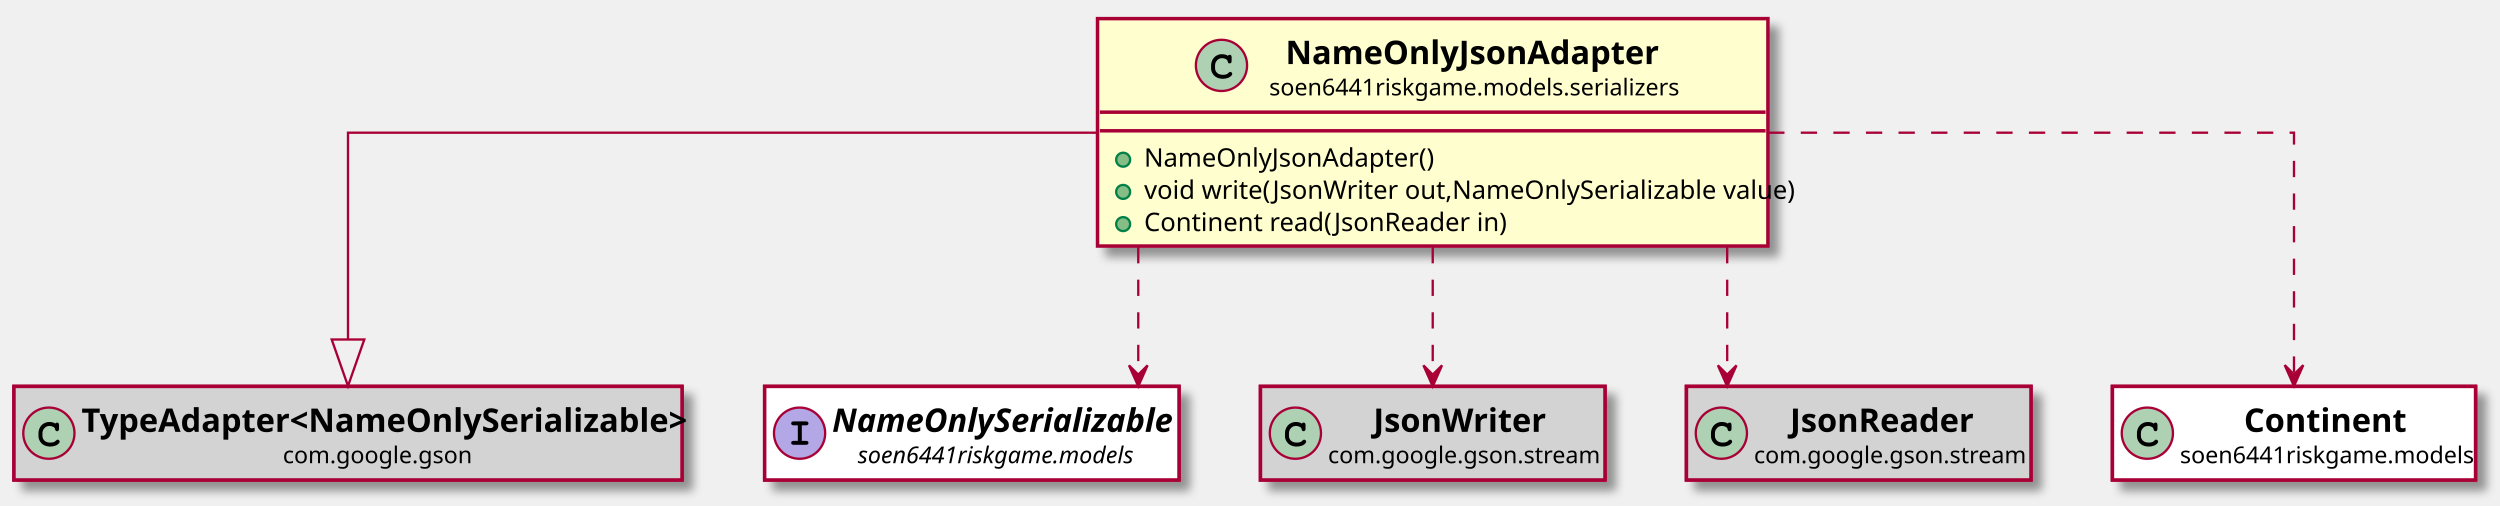
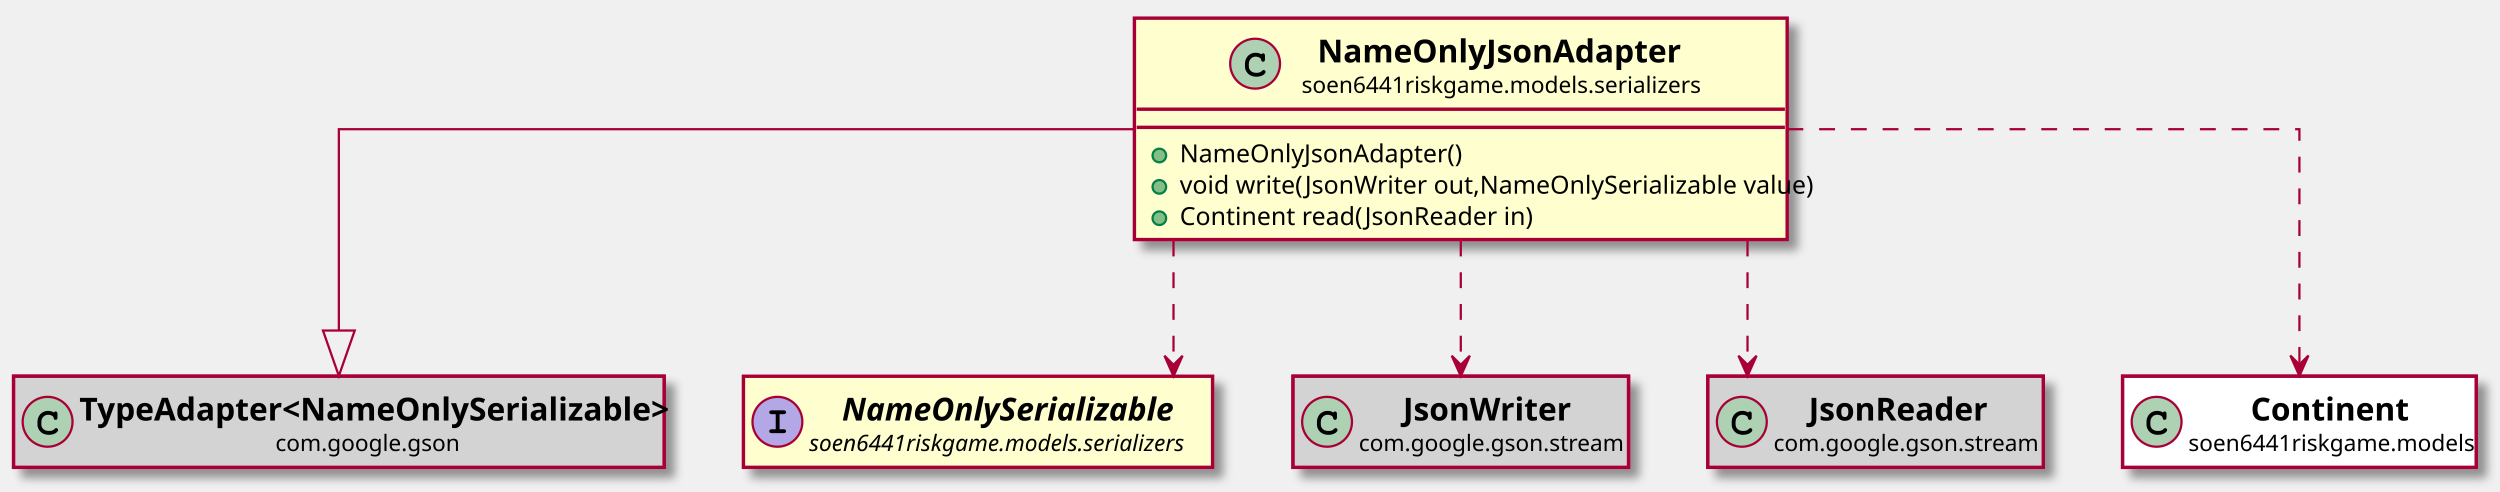
- <svg xmlns="http://www.w3.org/2000/svg" xmlns:xlink="http://www.w3.org/1999/xlink" contentScriptType="application/ecmascript" contentStyleType="text/css" height="217px" preserveAspectRatio="none" style="width:1074px;height:217px;" version="1.1" viewBox="0 0 1074 217" width="1074px" zoomAndPan="magnify">
+ <svg xmlns="http://www.w3.org/2000/svg" xmlns:xlink="http://www.w3.org/1999/xlink" contentScriptType="application/ecmascript" contentStyleType="text/css" height="217px" preserveAspectRatio="none" style="width:1103px;height:217px;" version="1.1" viewBox="0 0 1103 217" width="1103px" zoomAndPan="magnify">
  <defs>
-     <filter height="300%" id="f1bblm05ojvyog" width="300%" x="-1" y="-1">
+     <filter height="300%" id="f18dejuc0gyyho" width="300%" x="-1" y="-1">
      <feGaussianBlur result="blurOut" stdDeviation="2.0" />
      <feColorMatrix in="blurOut" result="blurOut2" type="matrix" values="0 0 0 0 0 0 0 0 0 0 0 0 0 0 0 0 0 0 .4 0" />
      <feOffset dx="4.0" dy="4.0" in="blurOut2" result="blurOut3" />
      <feBlend in="SourceGraphic" in2="blurOut3" mode="normal" />
    </filter>
  </defs>
  <g>
    <a target="_parent" xlink:actuate="onRequest" xlink:href="../../../soen6441riskgame/models/serializers/NameOnlyJsonAdapter.html" xlink:show="new" xlink:title="soen6441riskgame.models.serializers.NameOnlyJsonAdapter" xlink:type="simple">
-       <rect fill="#FEFECE" filter="url(#f1bblm05ojvyog)" height="97.695" id="soen6441riskgame.models.serializers.NameOnlyJsonAdapter" style="stroke: #A80036; stroke-width: 1.5;" width="288" x="471.5" y="8" />
-       <ellipse cx="524.75" cy="28.094" fill="#ADD1B2" rx="11" ry="11" style="stroke: #A80036; stroke-width: 1.0;" />
-       <path d="M527.516,23.969 Q527.672,23.75 527.859,23.641 Q528.047,23.531 528.266,23.531 Q528.641,23.531 528.875,23.789 Q529.109,24.047 529.109,24.656 L529.109,26.109 Q529.109,26.719 528.875,26.984 Q528.641,27.25 528.266,27.25 Q527.922,27.25 527.719,27.047 Q527.516,26.859 527.406,26.344 Q527.359,25.984 527.172,25.797 Q526.844,25.422 526.234,25.203 Q525.625,24.984 525,24.984 Q524.234,24.984 523.602,25.312 Q522.969,25.641 522.477,26.391 Q521.984,27.141 521.984,28.172 L521.984,29.266 Q521.984,30.5 522.875,31.32 Q523.766,32.141 525.359,32.141 Q526.297,32.141 526.953,31.891 Q527.344,31.734 527.766,31.297 Q528.031,31.031 528.18,30.953 Q528.328,30.875 528.531,30.875 Q528.859,30.875 529.117,31.133 Q529.375,31.391 529.375,31.734 Q529.375,32.078 529.031,32.484 Q528.531,33.062 527.734,33.391 Q526.656,33.844 525.359,33.844 Q523.844,33.844 522.641,33.219 Q521.656,32.719 520.969,31.648 Q520.281,30.578 520.281,29.297 L520.281,28.141 Q520.281,26.812 520.898,25.664 Q521.516,24.516 522.609,23.898 Q523.703,23.281 524.938,23.281 Q525.672,23.281 526.32,23.445 Q526.969,23.609 527.516,23.969 Z " />
-       <text fill="#000000" font-family="sans-serif" font-size="14" font-weight="bold" lengthAdjust="spacingAndGlyphs" textLength="159" x="552.25" y="27.533">NameOnlyJsonAdapter</text>
-       <text fill="#000000" font-family="sans-serif" font-size="10" lengthAdjust="spacingAndGlyphs" textLength="173" x="545.25" y="40.99">soen6441riskgame.models.serializers</text>
-       <line style="stroke: #A80036; stroke-width: 1.5;" x1="472.5" x2="758.5" y1="48.188" y2="48.188" />
-       <line style="stroke: #A80036; stroke-width: 1.5;" x1="472.5" x2="758.5" y1="56.188" y2="56.188" />
-       <ellipse cx="482.5" cy="68.606" fill="#84BE84" rx="3" ry="3" style="stroke: #038048; stroke-width: 1.0;" />
-       <text fill="#000000" font-family="sans-serif" font-size="11" lengthAdjust="spacingAndGlyphs" textLength="119" x="491.5" y="71.606">NameOnlyJsonAdapter()</text>
-       <ellipse cx="482.5" cy="82.441" fill="#84BE84" rx="3" ry="3" style="stroke: #038048; stroke-width: 1.0;" />
-       <text fill="#000000" font-family="sans-serif" font-size="11" lengthAdjust="spacingAndGlyphs" textLength="262" x="491.5" y="85.442">void write(JsonWriter out,NameOnlySerializable value)</text>
-       <ellipse cx="482.5" cy="96.277" fill="#84BE84" rx="3" ry="3" style="stroke: #038048; stroke-width: 1.0;" />
-       <text fill="#000000" font-family="sans-serif" font-size="11" lengthAdjust="spacingAndGlyphs" textLength="147" x="491.5" y="99.278">Continent read(JsonReader in)</text>
+       <rect fill="#FEFECE" filter="url(#f18dejuc0gyyho)" height="97.695" id="soen6441riskgame.models.serializers.NameOnlyJsonAdapter" style="stroke: #A80036; stroke-width: 1.5;" width="288" x="500.5" y="8" />
+       <ellipse cx="553.75" cy="28.094" fill="#ADD1B2" rx="11" ry="11" style="stroke: #A80036; stroke-width: 1.0;" />
+       <path d="M556.516,23.969 Q556.672,23.75 556.859,23.641 Q557.047,23.531 557.266,23.531 Q557.641,23.531 557.875,23.789 Q558.109,24.047 558.109,24.656 L558.109,26.109 Q558.109,26.719 557.875,26.984 Q557.641,27.25 557.266,27.25 Q556.922,27.25 556.719,27.047 Q556.516,26.859 556.406,26.344 Q556.359,25.984 556.172,25.797 Q555.844,25.422 555.234,25.203 Q554.625,24.984 554,24.984 Q553.234,24.984 552.602,25.312 Q551.969,25.641 551.477,26.391 Q550.984,27.141 550.984,28.172 L550.984,29.266 Q550.984,30.5 551.875,31.32 Q552.766,32.141 554.359,32.141 Q555.297,32.141 555.953,31.891 Q556.344,31.734 556.766,31.297 Q557.031,31.031 557.18,30.953 Q557.328,30.875 557.531,30.875 Q557.859,30.875 558.117,31.133 Q558.375,31.391 558.375,31.734 Q558.375,32.078 558.031,32.484 Q557.531,33.062 556.734,33.391 Q555.656,33.844 554.359,33.844 Q552.844,33.844 551.641,33.219 Q550.656,32.719 549.969,31.648 Q549.281,30.578 549.281,29.297 L549.281,28.141 Q549.281,26.812 549.898,25.664 Q550.516,24.516 551.609,23.898 Q552.703,23.281 553.938,23.281 Q554.672,23.281 555.32,23.445 Q555.969,23.609 556.516,23.969 Z " />
+       <text fill="#000000" font-family="sans-serif" font-size="14" font-weight="bold" lengthAdjust="spacingAndGlyphs" textLength="159" x="581.25" y="27.533">NameOnlyJsonAdapter</text>
+       <text fill="#000000" font-family="sans-serif" font-size="10" lengthAdjust="spacingAndGlyphs" textLength="173" x="574.25" y="40.99">soen6441riskgame.models.serializers</text>
+       <line style="stroke: #A80036; stroke-width: 1.5;" x1="501.5" x2="787.5" y1="48.188" y2="48.188" />
+       <line style="stroke: #A80036; stroke-width: 1.5;" x1="501.5" x2="787.5" y1="56.188" y2="56.188" />
+       <ellipse cx="511.5" cy="68.606" fill="#84BE84" rx="3" ry="3" style="stroke: #038048; stroke-width: 1.0;" />
+       <text fill="#000000" font-family="sans-serif" font-size="11" lengthAdjust="spacingAndGlyphs" textLength="119" x="520.5" y="71.606">NameOnlyJsonAdapter()</text>
+       <ellipse cx="511.5" cy="82.441" fill="#84BE84" rx="3" ry="3" style="stroke: #038048; stroke-width: 1.0;" />
+       <text fill="#000000" font-family="sans-serif" font-size="11" lengthAdjust="spacingAndGlyphs" textLength="262" x="520.5" y="85.442">void write(JsonWriter out,NameOnlySerializable value)</text>
+       <ellipse cx="511.5" cy="96.277" fill="#84BE84" rx="3" ry="3" style="stroke: #038048; stroke-width: 1.0;" />
+       <text fill="#000000" font-family="sans-serif" font-size="11" lengthAdjust="spacingAndGlyphs" textLength="147" x="520.5" y="99.278">Continent read(JsonReader in)</text>
    </a>
-     <rect fill="#D3D3D3" filter="url(#f1bblm05ojvyog)" height="40.188" id="com.google.gson.TypeAdapterNameOnlySerializable" style="stroke: #A80036; stroke-width: 1.5;" width="287" x="6" y="166" />
+     <rect fill="#D3D3D3" filter="url(#f18dejuc0gyyho)" height="40.188" id="com.google.gson.TypeAdapterNameOnlySerializable" style="stroke: #A80036; stroke-width: 1.5;" width="287" x="6" y="166" />
    <rect fill="#D3D3D3" height="40.188" style="stroke: #A80036; stroke-width: 1.5;" width="287" x="6" y="166" />
    <ellipse cx="21" cy="186.094" fill="#ADD1B2" rx="11" ry="11" style="stroke: #A80036; stroke-width: 1.0;" />
    <path d="M23.766,181.969 Q23.922,181.75 24.109,181.641 Q24.297,181.531 24.516,181.531 Q24.891,181.531 25.125,181.789 Q25.359,182.047 25.359,182.656 L25.359,184.109 Q25.359,184.719 25.125,184.984 Q24.891,185.25 24.516,185.25 Q24.172,185.25 23.969,185.047 Q23.766,184.859 23.656,184.344 Q23.609,183.984 23.422,183.797 Q23.094,183.422 22.484,183.203 Q21.875,182.984 21.25,182.984 Q20.484,182.984 19.852,183.312 Q19.219,183.641 18.727,184.391 Q18.234,185.141 18.234,186.172 L18.234,187.266 Q18.234,188.5 19.125,189.32 Q20.016,190.141 21.609,190.141 Q22.547,190.141 23.203,189.891 Q23.594,189.734 24.016,189.297 Q24.281,189.031 24.43,188.953 Q24.578,188.875 24.781,188.875 Q25.109,188.875 25.367,189.133 Q25.625,189.391 25.625,189.734 Q25.625,190.078 25.281,190.484 Q24.781,191.062 23.984,191.391 Q22.906,191.844 21.609,191.844 Q20.094,191.844 18.891,191.219 Q17.906,190.719 17.219,189.648 Q16.531,188.578 16.531,187.297 L16.531,186.141 Q16.531,184.812 17.148,183.664 Q17.766,182.516 18.859,181.898 Q19.953,181.281 21.188,181.281 Q21.922,181.281 22.57,181.445 Q23.219,181.609 23.766,181.969 Z " />
    <text fill="#000000" font-family="sans-serif" font-size="14" font-weight="bold" lengthAdjust="spacingAndGlyphs" textLength="255" x="35" y="185.533">TypeAdapter&lt;NameOnlySerializable&gt;</text>
    <text fill="#000000" font-family="sans-serif" font-size="10" lengthAdjust="spacingAndGlyphs" textLength="82" x="121.5" y="198.99">com.google.gson</text>
-     <a target="_parent" xlink:actuate="onRequest" xlink:href="../../../soen6441riskgame/models/NameOnlySerializable.html" xlink:show="new" xlink:title="soen6441riskgame.models.NameOnlySerializable" xlink:type="simple">
-       <rect fill="#FFFFFF" filter="url(#f1bblm05ojvyog)" height="40.188" id="soen6441riskgame.models.NameOnlySerializable" style="stroke: #A80036; stroke-width: 1.5;" width="178" x="328.5" y="166" />
-       <rect fill="#FFFFFF" height="40.188" style="stroke: #A80036; stroke-width: 1.5;" width="178" x="328.5" y="166" />
-       <ellipse cx="343.5" cy="186.094" fill="#B4A7E5" rx="11" ry="11" style="stroke: #A80036; stroke-width: 1.0;" />
-       <path d="M344.453,182.734 L344.453,189.391 L346.172,189.391 Q346.781,189.391 347.047,189.625 Q347.312,189.859 347.312,190.25 Q347.312,190.625 347.047,190.859 Q346.781,191.094 346.172,191.094 L341.031,191.094 Q340.422,191.094 340.156,190.859 Q339.891,190.625 339.891,190.234 Q339.891,189.859 340.156,189.625 Q340.422,189.391 341.031,189.391 L342.75,189.391 L342.75,182.734 L341.031,182.734 Q340.422,182.734 340.156,182.5 Q339.891,182.266 339.891,181.875 Q339.891,181.5 340.156,181.266 Q340.422,181.031 341.031,181.031 L346.172,181.031 Q346.781,181.031 347.047,181.266 Q347.312,181.5 347.312,181.875 Q347.312,182.266 347.047,182.5 Q346.781,182.734 346.172,182.734 L344.453,182.734 Z " />
-       <text fill="#000000" font-family="sans-serif" font-size="14" font-style="italic" font-weight="bold" lengthAdjust="spacingAndGlyphs" textLength="146" x="357.5" y="185.533">NameOnlySerializable</text>
-       <text fill="#000000" font-family="sans-serif" font-size="10" font-style="italic" lengthAdjust="spacingAndGlyphs" textLength="124" x="368.5" y="198.99">soen6441riskgame.models</text>
+     <a target="_parent" xlink:actuate="onRequest" xlink:href="../../../soen6441riskgame/models/serializers/NameOnlySerializable.html" xlink:show="new" xlink:title="soen6441riskgame.models.serializers.NameOnlySerializable" xlink:type="simple">
+       <rect fill="#FEFECE" filter="url(#f18dejuc0gyyho)" height="40.188" id="soen6441riskgame.models.serializers.NameOnlySerializable" style="stroke: #A80036; stroke-width: 1.5;" width="207" x="328" y="166" />
+       <ellipse cx="343" cy="186.094" fill="#B4A7E5" rx="11" ry="11" style="stroke: #A80036; stroke-width: 1.0;" />
+       <path d="M343.953,182.734 L343.953,189.391 L345.672,189.391 Q346.281,189.391 346.547,189.625 Q346.812,189.859 346.812,190.25 Q346.812,190.625 346.547,190.859 Q346.281,191.094 345.672,191.094 L340.531,191.094 Q339.922,191.094 339.656,190.859 Q339.391,190.625 339.391,190.234 Q339.391,189.859 339.656,189.625 Q339.922,189.391 340.531,189.391 L342.25,189.391 L342.25,182.734 L340.531,182.734 Q339.922,182.734 339.656,182.5 Q339.391,182.266 339.391,181.875 Q339.391,181.5 339.656,181.266 Q339.922,181.031 340.531,181.031 L345.672,181.031 Q346.281,181.031 346.547,181.266 Q346.812,181.5 346.812,181.875 Q346.812,182.266 346.547,182.5 Q346.281,182.734 345.672,182.734 L343.953,182.734 Z " />
+       <text fill="#000000" font-family="sans-serif" font-size="14" font-style="italic" font-weight="bold" lengthAdjust="spacingAndGlyphs" textLength="146" x="371.5" y="185.533">NameOnlySerializable</text>
+       <text fill="#000000" font-family="sans-serif" font-size="10" font-style="italic" lengthAdjust="spacingAndGlyphs" textLength="175" x="357" y="198.99">soen6441riskgame.models.serializers</text>
    </a>
-     <rect fill="#D3D3D3" filter="url(#f1bblm05ojvyog)" height="40.188" id="com.google.gson.stream.JsonWriter" style="stroke: #A80036; stroke-width: 1.5;" width="148" x="541.5" y="166" />
-     <rect fill="#D3D3D3" height="40.188" style="stroke: #A80036; stroke-width: 1.5;" width="148" x="541.5" y="166" />
-     <ellipse cx="556.5" cy="186.094" fill="#ADD1B2" rx="11" ry="11" style="stroke: #A80036; stroke-width: 1.0;" />
-     <path d="M559.266,181.969 Q559.422,181.75 559.609,181.641 Q559.797,181.531 560.016,181.531 Q560.391,181.531 560.625,181.789 Q560.859,182.047 560.859,182.656 L560.859,184.109 Q560.859,184.719 560.625,184.984 Q560.391,185.25 560.016,185.25 Q559.672,185.25 559.469,185.047 Q559.266,184.859 559.156,184.344 Q559.109,183.984 558.922,183.797 Q558.594,183.422 557.984,183.203 Q557.375,182.984 556.75,182.984 Q555.984,182.984 555.352,183.312 Q554.719,183.641 554.227,184.391 Q553.734,185.141 553.734,186.172 L553.734,187.266 Q553.734,188.5 554.625,189.32 Q555.516,190.141 557.109,190.141 Q558.047,190.141 558.703,189.891 Q559.094,189.734 559.516,189.297 Q559.781,189.031 559.93,188.953 Q560.078,188.875 560.281,188.875 Q560.609,188.875 560.867,189.133 Q561.125,189.391 561.125,189.734 Q561.125,190.078 560.781,190.484 Q560.281,191.062 559.484,191.391 Q558.406,191.844 557.109,191.844 Q555.594,191.844 554.391,191.219 Q553.406,190.719 552.719,189.648 Q552.031,188.578 552.031,187.297 L552.031,186.141 Q552.031,184.812 552.648,183.664 Q553.266,182.516 554.359,181.898 Q555.453,181.281 556.688,181.281 Q557.422,181.281 558.07,181.445 Q558.719,181.609 559.266,181.969 Z " />
-     <text fill="#000000" font-family="sans-serif" font-size="14" font-weight="bold" lengthAdjust="spacingAndGlyphs" textLength="77" x="590" y="185.533">JsonWriter</text>
-     <text fill="#000000" font-family="sans-serif" font-size="10" lengthAdjust="spacingAndGlyphs" textLength="116" x="570.5" y="198.99">com.google.gson.stream</text>
-     <rect fill="#D3D3D3" filter="url(#f1bblm05ojvyog)" height="40.188" id="com.google.gson.stream.JsonReader" style="stroke: #A80036; stroke-width: 1.5;" width="148" x="724.5" y="166" />
-     <rect fill="#D3D3D3" height="40.188" style="stroke: #A80036; stroke-width: 1.5;" width="148" x="724.5" y="166" />
-     <ellipse cx="739.5" cy="186.094" fill="#ADD1B2" rx="11" ry="11" style="stroke: #A80036; stroke-width: 1.0;" />
-     <path d="M742.266,181.969 Q742.422,181.75 742.609,181.641 Q742.797,181.531 743.016,181.531 Q743.391,181.531 743.625,181.789 Q743.859,182.047 743.859,182.656 L743.859,184.109 Q743.859,184.719 743.625,184.984 Q743.391,185.25 743.016,185.25 Q742.672,185.25 742.469,185.047 Q742.266,184.859 742.156,184.344 Q742.109,183.984 741.922,183.797 Q741.594,183.422 740.984,183.203 Q740.375,182.984 739.75,182.984 Q738.984,182.984 738.352,183.312 Q737.719,183.641 737.227,184.391 Q736.734,185.141 736.734,186.172 L736.734,187.266 Q736.734,188.5 737.625,189.32 Q738.516,190.141 740.109,190.141 Q741.047,190.141 741.703,189.891 Q742.094,189.734 742.516,189.297 Q742.781,189.031 742.93,188.953 Q743.078,188.875 743.281,188.875 Q743.609,188.875 743.867,189.133 Q744.125,189.391 744.125,189.734 Q744.125,190.078 743.781,190.484 Q743.281,191.062 742.484,191.391 Q741.406,191.844 740.109,191.844 Q738.594,191.844 737.391,191.219 Q736.406,190.719 735.719,189.648 Q735.031,188.578 735.031,187.297 L735.031,186.141 Q735.031,184.812 735.648,183.664 Q736.266,182.516 737.359,181.898 Q738.453,181.281 739.688,181.281 Q740.422,181.281 741.07,181.445 Q741.719,181.609 742.266,181.969 Z " />
-     <text fill="#000000" font-family="sans-serif" font-size="14" font-weight="bold" lengthAdjust="spacingAndGlyphs" textLength="85" x="769" y="185.533">JsonReader</text>
-     <text fill="#000000" font-family="sans-serif" font-size="10" lengthAdjust="spacingAndGlyphs" textLength="116" x="753.5" y="198.99">com.google.gson.stream</text>
+     <rect fill="#D3D3D3" filter="url(#f18dejuc0gyyho)" height="40.188" id="com.google.gson.stream.JsonWriter" style="stroke: #A80036; stroke-width: 1.5;" width="148" x="570.5" y="166" />
+     <rect fill="#D3D3D3" height="40.188" style="stroke: #A80036; stroke-width: 1.5;" width="148" x="570.5" y="166" />
+     <ellipse cx="585.5" cy="186.094" fill="#ADD1B2" rx="11" ry="11" style="stroke: #A80036; stroke-width: 1.0;" />
+     <path d="M588.266,181.969 Q588.422,181.75 588.609,181.641 Q588.797,181.531 589.016,181.531 Q589.391,181.531 589.625,181.789 Q589.859,182.047 589.859,182.656 L589.859,184.109 Q589.859,184.719 589.625,184.984 Q589.391,185.25 589.016,185.25 Q588.672,185.25 588.469,185.047 Q588.266,184.859 588.156,184.344 Q588.109,183.984 587.922,183.797 Q587.594,183.422 586.984,183.203 Q586.375,182.984 585.75,182.984 Q584.984,182.984 584.352,183.312 Q583.719,183.641 583.227,184.391 Q582.734,185.141 582.734,186.172 L582.734,187.266 Q582.734,188.5 583.625,189.32 Q584.516,190.141 586.109,190.141 Q587.047,190.141 587.703,189.891 Q588.094,189.734 588.516,189.297 Q588.781,189.031 588.93,188.953 Q589.078,188.875 589.281,188.875 Q589.609,188.875 589.867,189.133 Q590.125,189.391 590.125,189.734 Q590.125,190.078 589.781,190.484 Q589.281,191.062 588.484,191.391 Q587.406,191.844 586.109,191.844 Q584.594,191.844 583.391,191.219 Q582.406,190.719 581.719,189.648 Q581.031,188.578 581.031,187.297 L581.031,186.141 Q581.031,184.812 581.648,183.664 Q582.266,182.516 583.359,181.898 Q584.453,181.281 585.688,181.281 Q586.422,181.281 587.07,181.445 Q587.719,181.609 588.266,181.969 Z " />
+     <text fill="#000000" font-family="sans-serif" font-size="14" font-weight="bold" lengthAdjust="spacingAndGlyphs" textLength="77" x="619" y="185.533">JsonWriter</text>
+     <text fill="#000000" font-family="sans-serif" font-size="10" lengthAdjust="spacingAndGlyphs" textLength="116" x="599.5" y="198.99">com.google.gson.stream</text>
+     <rect fill="#D3D3D3" filter="url(#f18dejuc0gyyho)" height="40.188" id="com.google.gson.stream.JsonReader" style="stroke: #A80036; stroke-width: 1.5;" width="148" x="753.5" y="166" />
+     <rect fill="#D3D3D3" height="40.188" style="stroke: #A80036; stroke-width: 1.5;" width="148" x="753.5" y="166" />
+     <ellipse cx="768.5" cy="186.094" fill="#ADD1B2" rx="11" ry="11" style="stroke: #A80036; stroke-width: 1.0;" />
+     <path d="M771.266,181.969 Q771.422,181.75 771.609,181.641 Q771.797,181.531 772.016,181.531 Q772.391,181.531 772.625,181.789 Q772.859,182.047 772.859,182.656 L772.859,184.109 Q772.859,184.719 772.625,184.984 Q772.391,185.25 772.016,185.25 Q771.672,185.25 771.469,185.047 Q771.266,184.859 771.156,184.344 Q771.109,183.984 770.922,183.797 Q770.594,183.422 769.984,183.203 Q769.375,182.984 768.75,182.984 Q767.984,182.984 767.352,183.312 Q766.719,183.641 766.227,184.391 Q765.734,185.141 765.734,186.172 L765.734,187.266 Q765.734,188.5 766.625,189.32 Q767.516,190.141 769.109,190.141 Q770.047,190.141 770.703,189.891 Q771.094,189.734 771.516,189.297 Q771.781,189.031 771.93,188.953 Q772.078,188.875 772.281,188.875 Q772.609,188.875 772.867,189.133 Q773.125,189.391 773.125,189.734 Q773.125,190.078 772.781,190.484 Q772.281,191.062 771.484,191.391 Q770.406,191.844 769.109,191.844 Q767.594,191.844 766.391,191.219 Q765.406,190.719 764.719,189.648 Q764.031,188.578 764.031,187.297 L764.031,186.141 Q764.031,184.812 764.648,183.664 Q765.266,182.516 766.359,181.898 Q767.453,181.281 768.688,181.281 Q769.422,181.281 770.07,181.445 Q770.719,181.609 771.266,181.969 Z " />
+     <text fill="#000000" font-family="sans-serif" font-size="14" font-weight="bold" lengthAdjust="spacingAndGlyphs" textLength="85" x="798" y="185.533">JsonReader</text>
+     <text fill="#000000" font-family="sans-serif" font-size="10" lengthAdjust="spacingAndGlyphs" textLength="116" x="782.5" y="198.99">com.google.gson.stream</text>
    <a target="_parent" xlink:actuate="onRequest" xlink:href="../../../soen6441riskgame/models/Continent.html" xlink:show="new" xlink:title="soen6441riskgame.models.Continent" xlink:type="simple">
-       <rect fill="#FFFFFF" filter="url(#f1bblm05ojvyog)" height="40.188" id="soen6441riskgame.models.Continent" style="stroke: #A80036; stroke-width: 1.5;" width="156" x="907.5" y="166" />
-       <rect fill="#FFFFFF" height="40.188" style="stroke: #A80036; stroke-width: 1.5;" width="156" x="907.5" y="166" />
-       <ellipse cx="922.5" cy="186.094" fill="#ADD1B2" rx="11" ry="11" style="stroke: #A80036; stroke-width: 1.0;" />
-       <path d="M925.266,181.969 Q925.422,181.75 925.609,181.641 Q925.797,181.531 926.016,181.531 Q926.391,181.531 926.625,181.789 Q926.859,182.047 926.859,182.656 L926.859,184.109 Q926.859,184.719 926.625,184.984 Q926.391,185.25 926.016,185.25 Q925.672,185.25 925.469,185.047 Q925.266,184.859 925.156,184.344 Q925.109,183.984 924.922,183.797 Q924.594,183.422 923.984,183.203 Q923.375,182.984 922.75,182.984 Q921.984,182.984 921.352,183.312 Q920.719,183.641 920.227,184.391 Q919.734,185.141 919.734,186.172 L919.734,187.266 Q919.734,188.5 920.625,189.32 Q921.516,190.141 923.109,190.141 Q924.047,190.141 924.703,189.891 Q925.094,189.734 925.516,189.297 Q925.781,189.031 925.93,188.953 Q926.078,188.875 926.281,188.875 Q926.609,188.875 926.867,189.133 Q927.125,189.391 927.125,189.734 Q927.125,190.078 926.781,190.484 Q926.281,191.062 925.484,191.391 Q924.406,191.844 923.109,191.844 Q921.594,191.844 920.391,191.219 Q919.406,190.719 918.719,189.648 Q918.031,188.578 918.031,187.297 L918.031,186.141 Q918.031,184.812 918.648,183.664 Q919.266,182.516 920.359,181.898 Q921.453,181.281 922.688,181.281 Q923.422,181.281 924.07,181.445 Q924.719,181.609 925.266,181.969 Z " />
-       <text fill="#000000" font-family="sans-serif" font-size="14" font-weight="bold" lengthAdjust="spacingAndGlyphs" textLength="69" x="964" y="185.533">Continent</text>
-       <text fill="#000000" font-family="sans-serif" font-size="10" lengthAdjust="spacingAndGlyphs" textLength="124" x="936.5" y="198.99">soen6441riskgame.models</text>
+       <rect fill="#FFFFFF" filter="url(#f18dejuc0gyyho)" height="40.188" id="soen6441riskgame.models.Continent" style="stroke: #A80036; stroke-width: 1.5;" width="156" x="936.5" y="166" />
+       <rect fill="#FFFFFF" height="40.188" style="stroke: #A80036; stroke-width: 1.5;" width="156" x="936.5" y="166" />
+       <ellipse cx="951.5" cy="186.094" fill="#ADD1B2" rx="11" ry="11" style="stroke: #A80036; stroke-width: 1.0;" />
+       <path d="M954.266,181.969 Q954.422,181.75 954.609,181.641 Q954.797,181.531 955.016,181.531 Q955.391,181.531 955.625,181.789 Q955.859,182.047 955.859,182.656 L955.859,184.109 Q955.859,184.719 955.625,184.984 Q955.391,185.25 955.016,185.25 Q954.672,185.25 954.469,185.047 Q954.266,184.859 954.156,184.344 Q954.109,183.984 953.922,183.797 Q953.594,183.422 952.984,183.203 Q952.375,182.984 951.75,182.984 Q950.984,182.984 950.352,183.312 Q949.719,183.641 949.227,184.391 Q948.734,185.141 948.734,186.172 L948.734,187.266 Q948.734,188.5 949.625,189.32 Q950.516,190.141 952.109,190.141 Q953.047,190.141 953.703,189.891 Q954.094,189.734 954.516,189.297 Q954.781,189.031 954.93,188.953 Q955.078,188.875 955.281,188.875 Q955.609,188.875 955.867,189.133 Q956.125,189.391 956.125,189.734 Q956.125,190.078 955.781,190.484 Q955.281,191.062 954.484,191.391 Q953.406,191.844 952.109,191.844 Q950.594,191.844 949.391,191.219 Q948.406,190.719 947.719,189.648 Q947.031,188.578 947.031,187.297 L947.031,186.141 Q947.031,184.812 947.648,183.664 Q948.266,182.516 949.359,181.898 Q950.453,181.281 951.688,181.281 Q952.422,181.281 953.07,181.445 Q953.719,181.609 954.266,181.969 Z " />
+       <text fill="#000000" font-family="sans-serif" font-size="14" font-weight="bold" lengthAdjust="spacingAndGlyphs" textLength="69" x="993" y="185.533">Continent</text>
+       <text fill="#000000" font-family="sans-serif" font-size="10" lengthAdjust="spacingAndGlyphs" textLength="124" x="965.5" y="198.99">soen6441riskgame.models</text>
    </a>
-     <path d="M471.246,57 C334.387,57 149.5,57 149.5,57 C149.5,57 149.5,145.844 149.5,145.844 " fill="none" id="soen6441riskgame.models.serializers.NameOnlyJsonAdapter-com.google.gson.TypeAdapterNameOnlySerializable" style="stroke: #A80036; stroke-width: 1.0;" />
+     <path d="M500.328,57 C354.2,57 149.5,57 149.5,57 C149.5,57 149.5,145.844 149.5,145.844 " fill="none" id="soen6441riskgame.models.serializers.NameOnlyJsonAdapter-com.google.gson.TypeAdapterNameOnlySerializable" style="stroke: #A80036; stroke-width: 1.0;" />
    <polygon fill="none" points="156.5,145.844,149.5,165.844,142.5,145.844,156.5,145.844" style="stroke: #A80036; stroke-width: 1.0;" />
-     <path d="M489,106.137 C489,106.137 489,160.952 489,160.952 " fill="none" id="soen6441riskgame.models.serializers.NameOnlyJsonAdapter-soen6441riskgame.models.NameOnlySerializable" style="stroke: #A80036; stroke-width: 1.0; stroke-dasharray: 7.0,7.0;" />
-     <polygon fill="#A80036" points="489,165.952,493,156.952,489,160.952,485,156.952,489,165.952" style="stroke: #A80036; stroke-width: 1.0;" />
-     <path d="M615.5,106.137 C615.5,106.137 615.5,160.952 615.5,160.952 " fill="none" id="soen6441riskgame.models.serializers.NameOnlyJsonAdapter-com.google.gson.stream.JsonWriter" style="stroke: #A80036; stroke-width: 1.0; stroke-dasharray: 7.0,7.0;" />
-     <polygon fill="#A80036" points="615.5,165.952,619.5,156.952,615.5,160.952,611.5,156.952,615.5,165.952" style="stroke: #A80036; stroke-width: 1.0;" />
-     <path d="M742,106.137 C742,106.137 742,160.952 742,160.952 " fill="none" id="soen6441riskgame.models.serializers.NameOnlyJsonAdapter-com.google.gson.stream.JsonReader" style="stroke: #A80036; stroke-width: 1.0; stroke-dasharray: 7.0,7.0;" />
-     <polygon fill="#A80036" points="742,165.952,746,156.952,742,160.952,738,156.952,742,165.952" style="stroke: #A80036; stroke-width: 1.0;" />
-     <path d="M759.611,57 C863.501,57 985.5,57 985.5,57 C985.5,57 985.5,160.844 985.5,160.844 " fill="none" id="soen6441riskgame.models.serializers.NameOnlyJsonAdapter-soen6441riskgame.models.Continent" style="stroke: #A80036; stroke-width: 1.0; stroke-dasharray: 7.0,7.0;" />
-     <polygon fill="#A80036" points="985.5,165.844,989.5,156.844,985.5,160.844,981.5,156.844,985.5,165.844" style="stroke: #A80036; stroke-width: 1.0;" />
+     <path d="M517.75,106.137 C517.75,106.137 517.75,160.952 517.75,160.952 " fill="none" id="soen6441riskgame.models.serializers.NameOnlyJsonAdapter-soen6441riskgame.models.serializers.NameOnlySerializable" style="stroke: #A80036; stroke-width: 1.0; stroke-dasharray: 7.0,7.0;" />
+     <polygon fill="#A80036" points="517.75,165.952,521.75,156.952,517.75,160.952,513.75,156.952,517.75,165.952" style="stroke: #A80036; stroke-width: 1.0;" />
+     <path d="M644.5,106.137 C644.5,106.137 644.5,160.952 644.5,160.952 " fill="none" id="soen6441riskgame.models.serializers.NameOnlyJsonAdapter-com.google.gson.stream.JsonWriter" style="stroke: #A80036; stroke-width: 1.0; stroke-dasharray: 7.0,7.0;" />
+     <polygon fill="#A80036" points="644.5,165.952,648.5,156.952,644.5,160.952,640.5,156.952,644.5,165.952" style="stroke: #A80036; stroke-width: 1.0;" />
+     <path d="M771,106.137 C771,106.137 771,160.952 771,160.952 " fill="none" id="soen6441riskgame.models.serializers.NameOnlyJsonAdapter-com.google.gson.stream.JsonReader" style="stroke: #A80036; stroke-width: 1.0; stroke-dasharray: 7.0,7.0;" />
+     <polygon fill="#A80036" points="771,165.952,775,156.952,771,160.952,767,156.952,771,165.952" style="stroke: #A80036; stroke-width: 1.0;" />
+     <path d="M788.611,57 C892.501,57 1014.5,57 1014.5,57 C1014.5,57 1014.5,160.844 1014.5,160.844 " fill="none" id="soen6441riskgame.models.serializers.NameOnlyJsonAdapter-soen6441riskgame.models.Continent" style="stroke: #A80036; stroke-width: 1.0; stroke-dasharray: 7.0,7.0;" />
+     <polygon fill="#A80036" points="1014.5,165.844,1018.5,156.844,1014.5,160.844,1010.5,156.844,1014.5,165.844" style="stroke: #A80036; stroke-width: 1.0;" />
  </g>
</svg>
